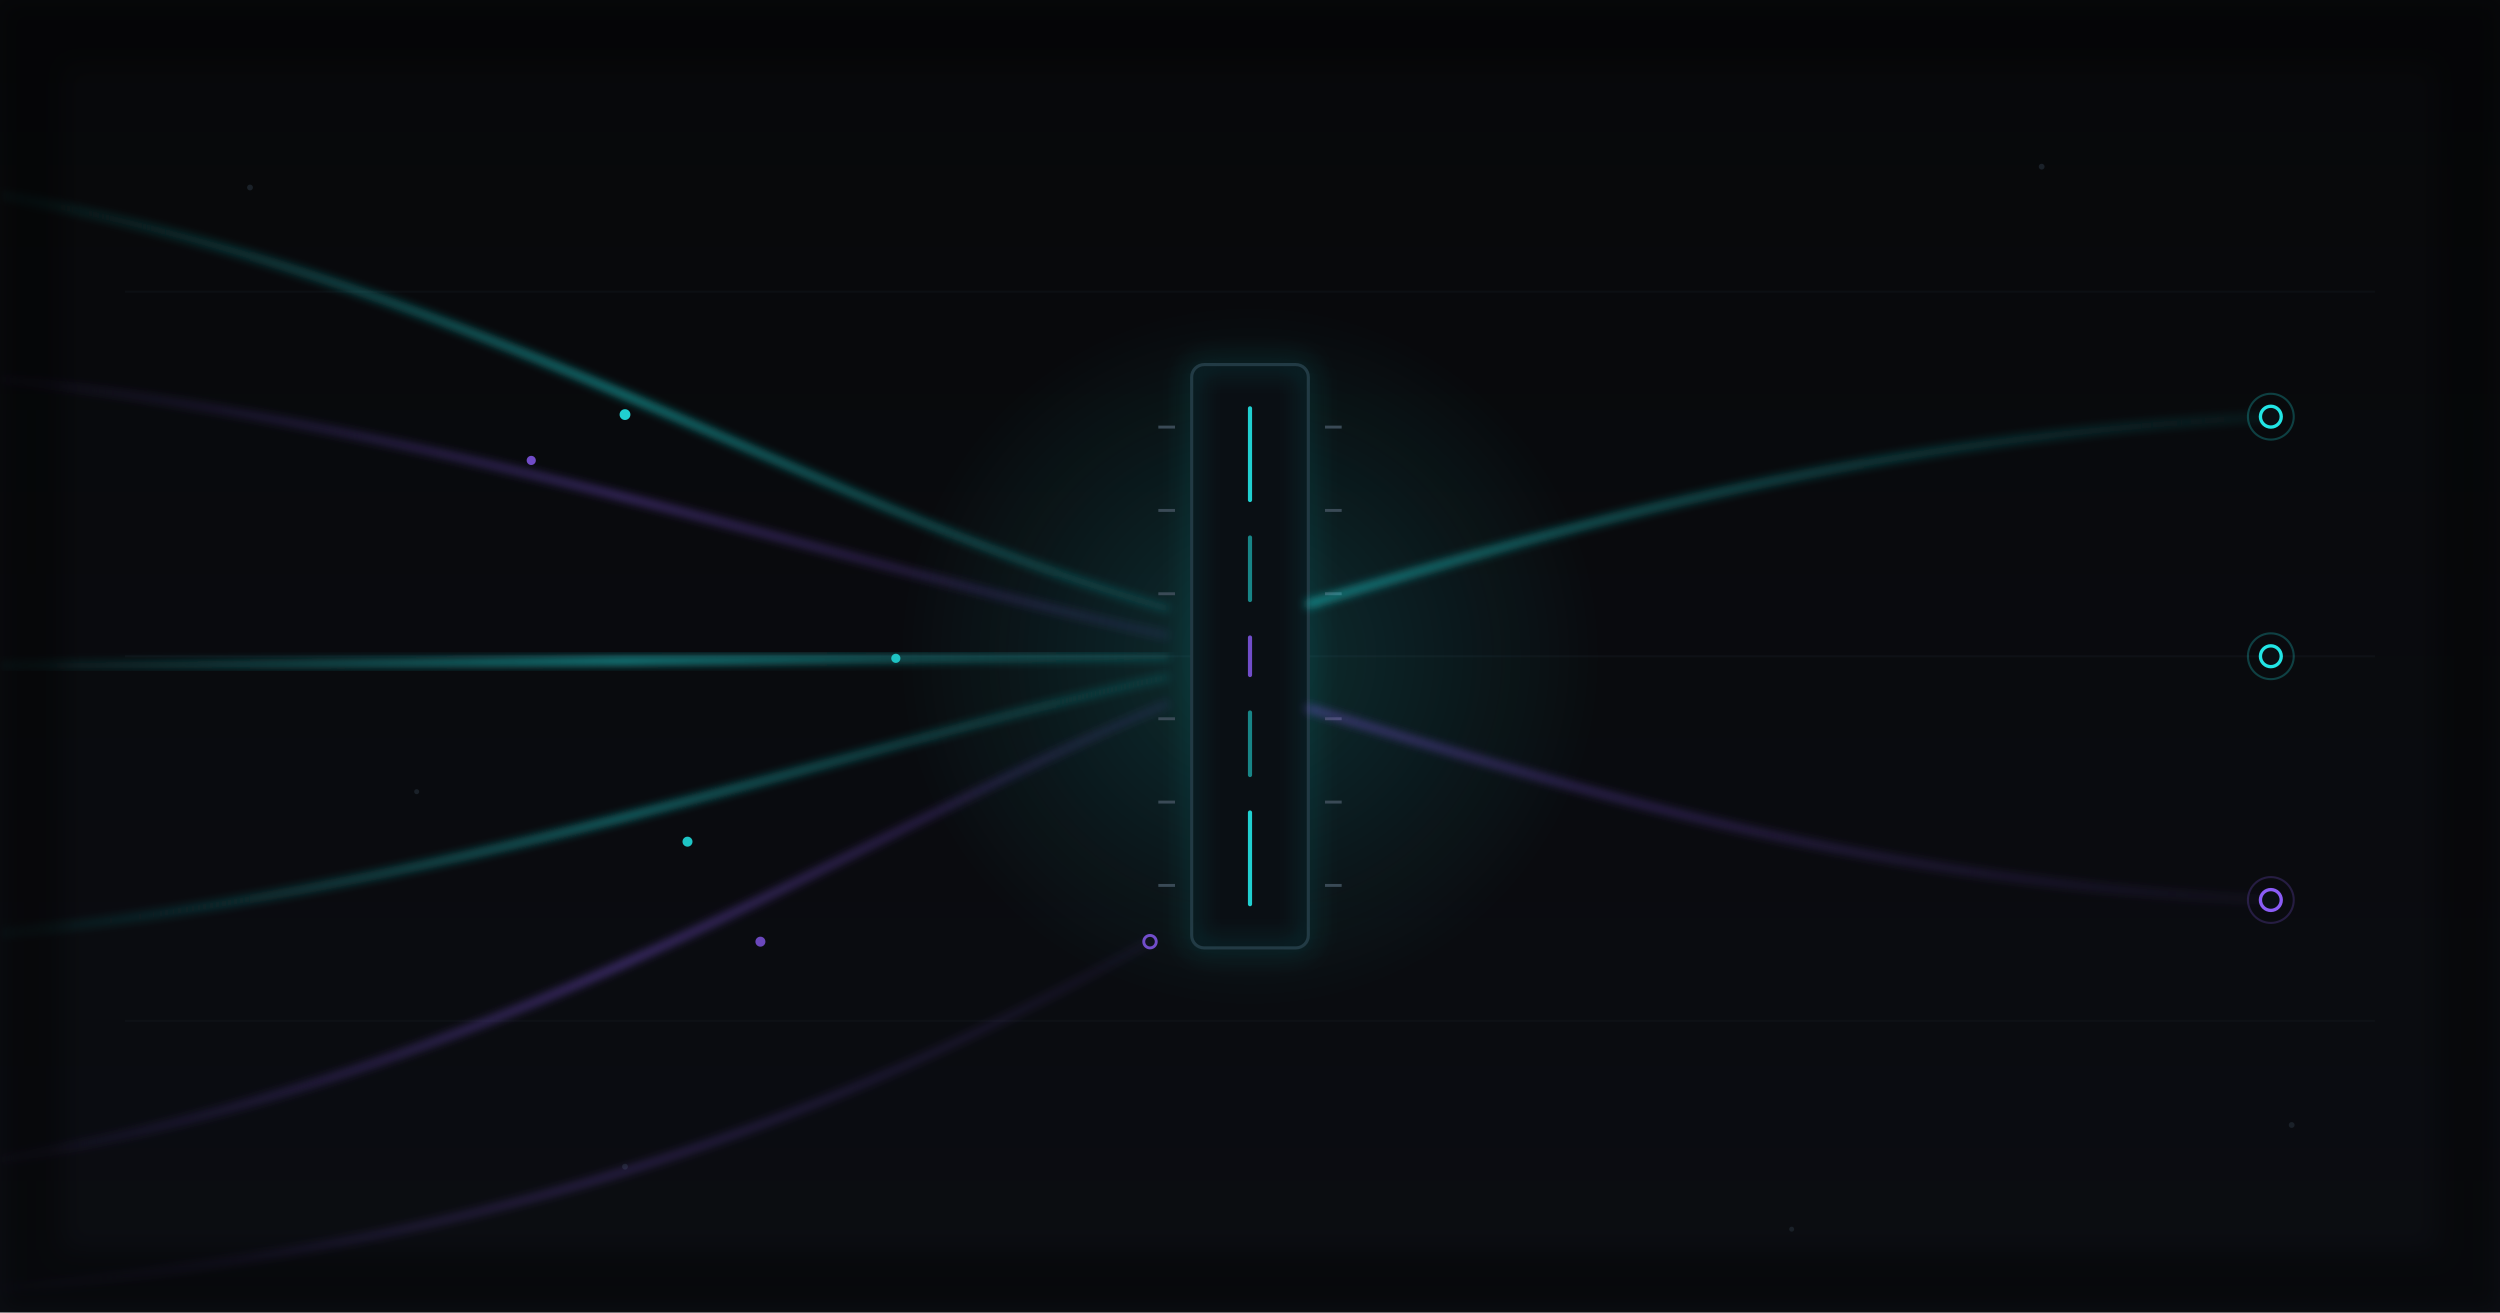
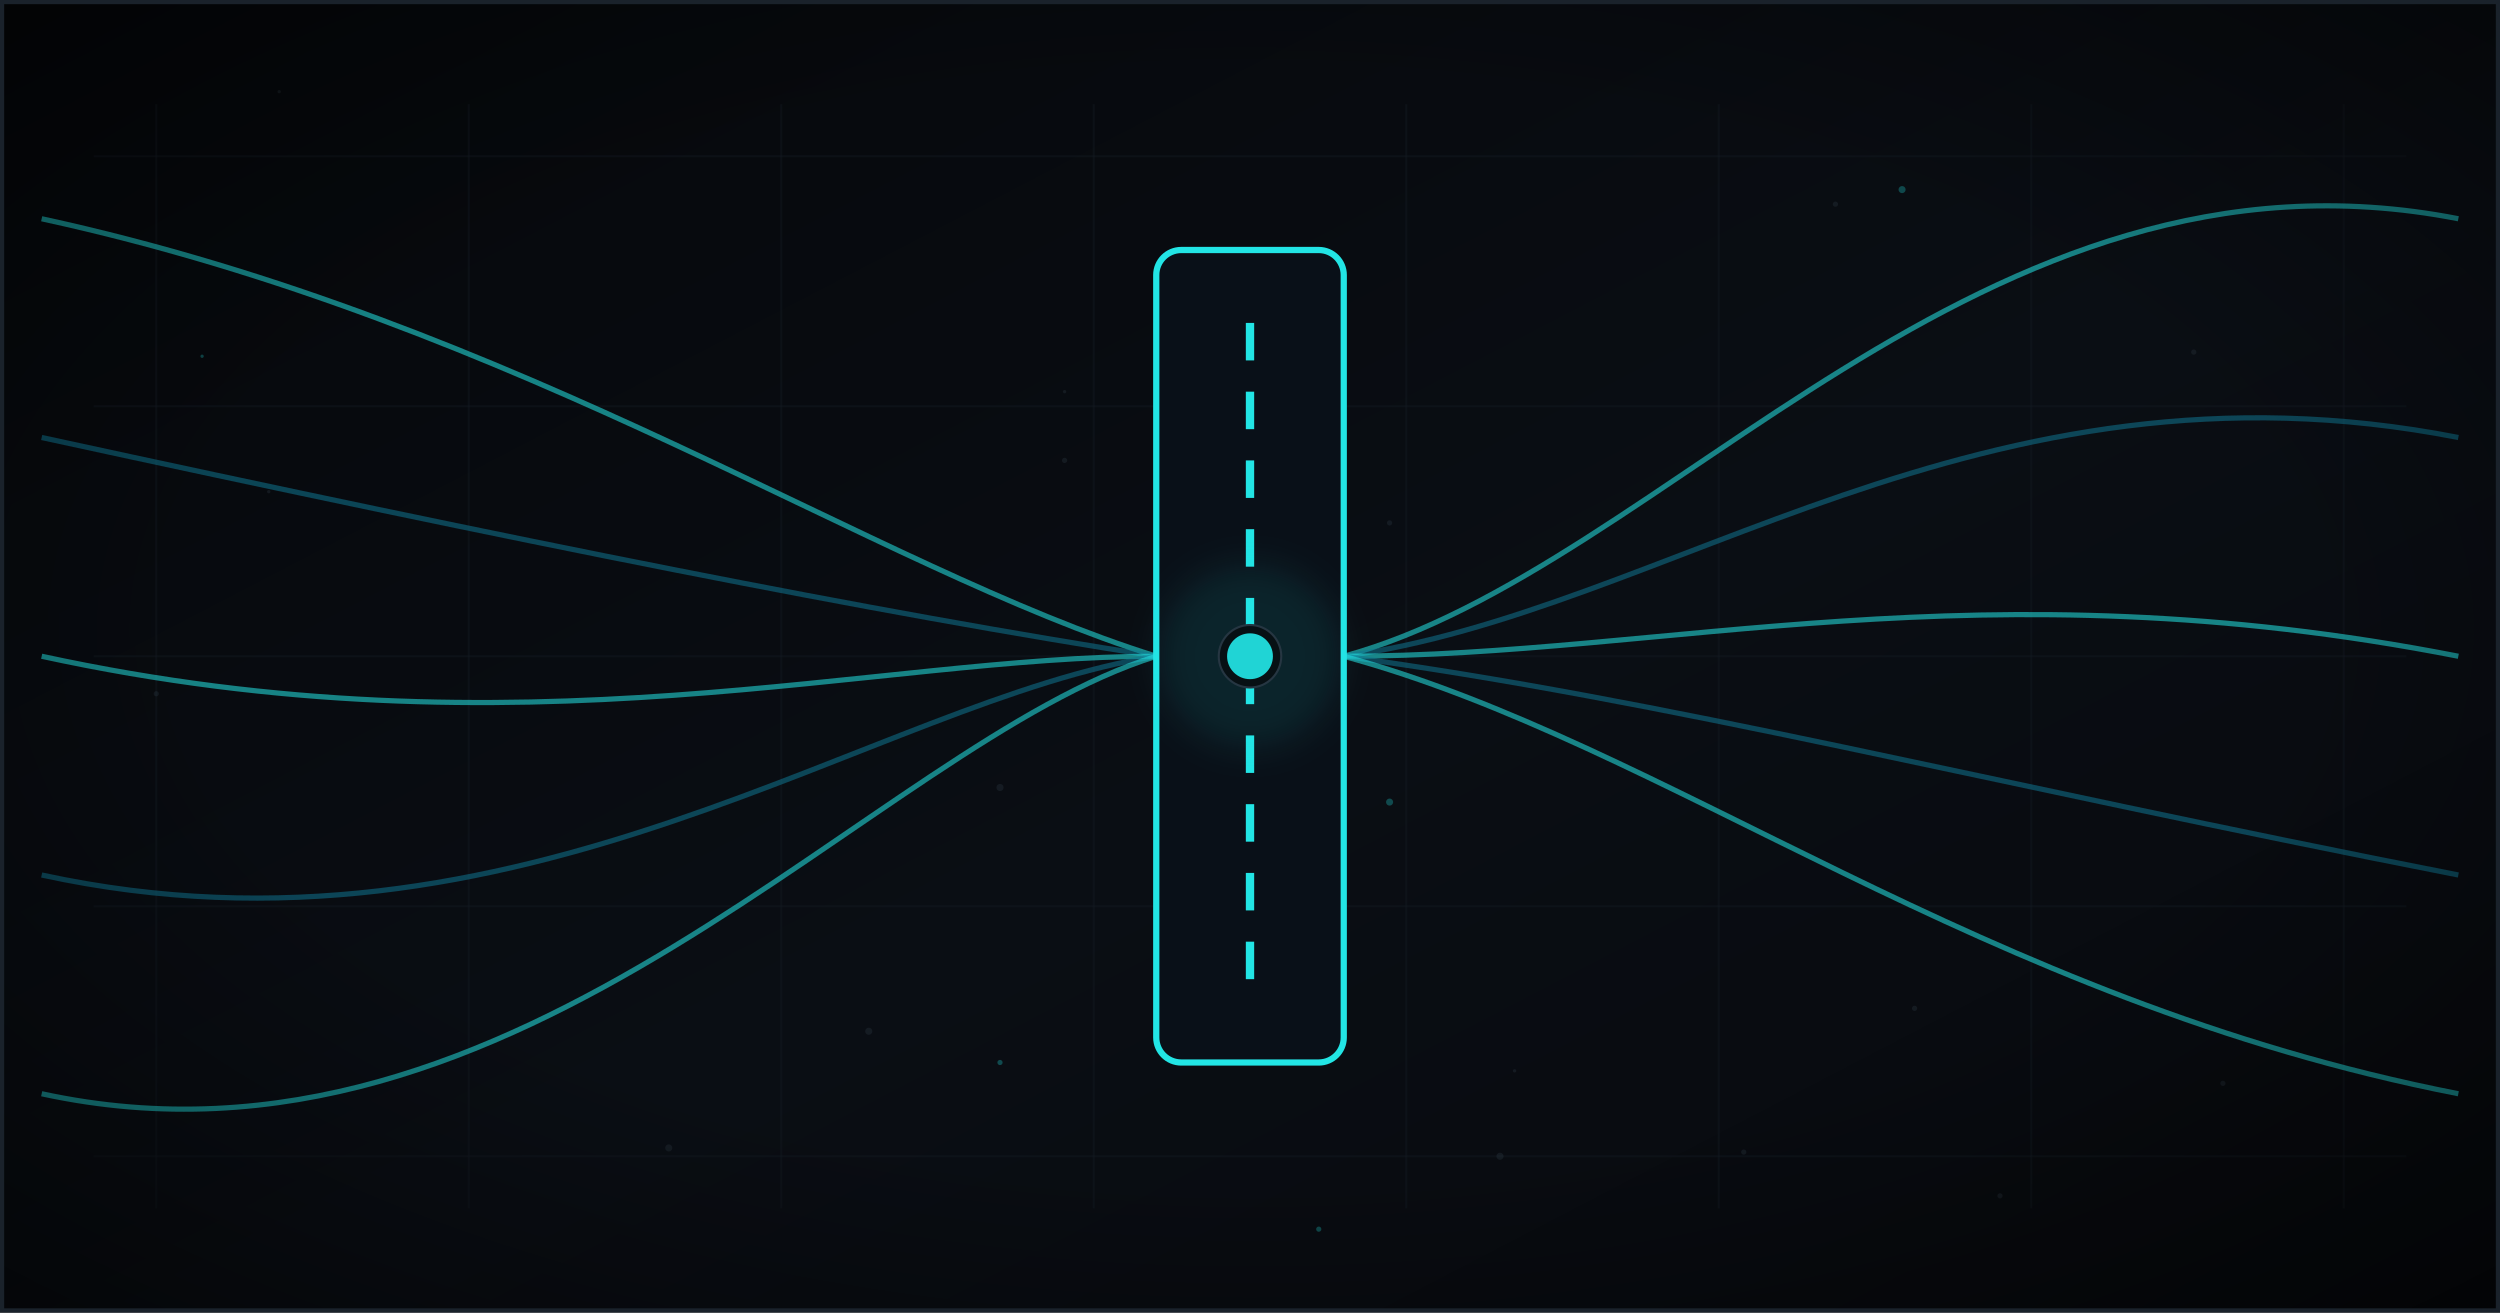
<svg xmlns="http://www.w3.org/2000/svg" width="1200" height="630" viewBox="0 0 1200 630">
  <defs>
-     <linearGradient id="bg" x1="0" y1="0" x2="0" y2="1">
-       <stop offset="0" stop-color="#07080a" />
-       <stop offset="1" stop-color="#0b0d12" />
+     <linearGradient id="background" x1="0" y1="0" x2="1" y2="1">
+       <stop offset="0" stop-color="#05070a" />
+       <stop offset="0.55" stop-color="#0a0e14" />
+       <stop offset="1" stop-color="#07090d" />
    </linearGradient>
-     <radialGradient id="coreGlow" cx="0.5" cy="0.5" r="0.5">
-       <stop offset="0" stop-color="#22e5e5" stop-opacity="0.16" />
+     <radialGradient id="accentGlow" cx="0.5" cy="0.5" r="0.5">
+       <stop offset="0" stop-color="#22e5e5" stop-opacity="0.28" />
+       <stop offset="0.55" stop-color="#22e5e5" stop-opacity="0.08" />
      <stop offset="1" stop-color="#22e5e5" stop-opacity="0" />
    </radialGradient>
-     <linearGradient id="sigCyan" x1="0" y1="0" x2="1" y2="0">
-       <stop offset="0" stop-color="#22e5e5" stop-opacity="0" />
-       <stop offset="0.55" stop-color="#22e5e5" stop-opacity="0.85" />
-       <stop offset="1" stop-color="#22e5e5" stop-opacity="0.25" />
-     </linearGradient>
-     <linearGradient id="sigViolet" x1="0" y1="0" x2="1" y2="0">
-       <stop offset="0" stop-color="#8b5cf6" stop-opacity="0" />
-       <stop offset="0.55" stop-color="#8b5cf6" stop-opacity="0.7" />
-       <stop offset="1" stop-color="#8b5cf6" stop-opacity="0.2" />
-     </linearGradient>
-     <linearGradient id="outCyan" x1="0" y1="0" x2="1" y2="0">
-       <stop offset="0" stop-color="#22e5e5" stop-opacity="0.75" />
-       <stop offset="1" stop-color="#22e5e5" stop-opacity="0.1" />
-     </linearGradient>
-     <linearGradient id="outViolet" x1="0" y1="0" x2="1" y2="0">
-       <stop offset="0" stop-color="#8b5cf6" stop-opacity="0.6" />
-       <stop offset="1" stop-color="#8b5cf6" stop-opacity="0.08" />
-     </linearGradient>
-     <filter id="soft" x="-40%" y="-40%" width="180%" height="180%">
-       <feGaussianBlur stdDeviation="2.2" />
+     <filter id="blur" x="-100%" y="-100%" width="300%" height="300%">
+       <feGaussianBlur stdDeviation="8" />
    </filter>
-     <filter id="softer" x="-60%" y="-60%" width="220%" height="220%">
-       <feGaussianBlur stdDeviation="6" />
-     </filter>
+     <radialGradient id="vignette" cx="0.5" cy="0.48" r="0.72">
+       <stop offset="0.58" stop-color="#000000" stop-opacity="0" />
+       <stop offset="1" stop-color="#000000" stop-opacity="0.55" />
+     </radialGradient>
  </defs>
-   <rect width="1200" height="630" fill="url(#bg)" />
-   <g stroke="#141920" stroke-width="1">
-     <line x1="60" y1="140" x2="1140" y2="140" opacity="0.35" />
-     <line x1="60" y1="315" x2="1140" y2="315" opacity="0.45" />
-     <line x1="60" y1="490" x2="1140" y2="490" opacity="0.35" />
+   <rect width="1200" height="630" fill="url(#background)" />
+   <g>
+     <line x1="75" y1="50" x2="75" y2="580" stroke="#141b22" stroke-width="1" opacity="0.4" />
+     <line x1="225" y1="50" x2="225" y2="580" stroke="#141b22" stroke-width="1" opacity="0.4" />
+     <line x1="375" y1="50" x2="375" y2="580" stroke="#141b22" stroke-width="1" opacity="0.4" />
+     <line x1="525" y1="50" x2="525" y2="580" stroke="#141b22" stroke-width="1" opacity="0.4" />
+     <line x1="675" y1="50" x2="675" y2="580" stroke="#141b22" stroke-width="1" opacity="0.4" />
+     <line x1="825" y1="50" x2="825" y2="580" stroke="#141b22" stroke-width="1" opacity="0.4" />
+     <line x1="975" y1="50" x2="975" y2="580" stroke="#141b22" stroke-width="1" opacity="0.4" />
+     <line x1="1125" y1="50" x2="1125" y2="580" stroke="#141b22" stroke-width="1" opacity="0.4" />
+     <line x1="45" y1="75" x2="1155" y2="75" stroke="#141b22" stroke-width="1" opacity="0.4" />
+     <line x1="45" y1="195" x2="1155" y2="195" stroke="#141b22" stroke-width="1" opacity="0.4" />
+     <line x1="45" y1="315" x2="1155" y2="315" stroke="#141b22" stroke-width="1" opacity="0.4" />
+     <line x1="45" y1="435" x2="1155" y2="435" stroke="#141b22" stroke-width="1" opacity="0.4" />
+     <line x1="45" y1="555" x2="1155" y2="555" stroke="#141b22" stroke-width="1" opacity="0.4" />
+     <circle cx="480" cy="510" r="1.25" fill="#22e5e5" opacity="0.28" />
+     <circle cx="417" cy="495" r="1.7" fill="#34414d" opacity="0.28" />
+     <circle cx="720" cy="555" r="1.7" fill="#34414d" opacity="0.28" />
+     <circle cx="1067" cy="520" r="1.25" fill="#34414d" opacity="0.28" />
+     <circle cx="1053" cy="169" r="1.25" fill="#34414d" opacity="0.28" />
+     <circle cx="97" cy="171" r="0.8" fill="#22e5e5" opacity="0.28" />
+     <circle cx="881" cy="98" r="1.25" fill="#34414d" opacity="0.28" />
+     <circle cx="667" cy="251" r="1.25" fill="#34414d" opacity="0.28" />
+     <circle cx="562" cy="251" r="0.8" fill="#34414d" opacity="0.28" />
+     <circle cx="129" cy="236" r="0.8" fill="#34414d" opacity="0.28" />
+     <circle cx="667" cy="385" r="1.7" fill="#22e5e5" opacity="0.28" />
+     <circle cx="620" cy="456" r="1.7" fill="#34414d" opacity="0.28" />
+     <circle cx="75" cy="333" r="1.25" fill="#34414d" opacity="0.28" />
+     <circle cx="837" cy="553" r="1.25" fill="#34414d" opacity="0.28" />
+     <circle cx="727" cy="514" r="0.8" fill="#34414d" opacity="0.28" />
+     <circle cx="633" cy="590" r="1.25" fill="#22e5e5" opacity="0.28" />
+     <circle cx="480" cy="378" r="1.7" fill="#34414d" opacity="0.28" />
+     <circle cx="134" cy="44" r="0.8" fill="#34414d" opacity="0.28" />
+     <circle cx="511" cy="188" r="0.8" fill="#34414d" opacity="0.28" />
+     <circle cx="511" cy="221" r="1.25" fill="#34414d" opacity="0.28" />
+     <circle cx="913" cy="91" r="1.7" fill="#22e5e5" opacity="0.28" />
+     <circle cx="960" cy="574" r="1.25" fill="#34414d" opacity="0.28" />
+     <circle cx="919" cy="484" r="1.25" fill="#34414d" opacity="0.28" />
+     <circle cx="321" cy="551" r="1.7" fill="#34414d" opacity="0.28" />
  </g>
-   <g fill="#1a2129">
-     <circle cx="120" cy="90" r="1.4" />
-     <circle cx="300" cy="560" r="1.4" />
-     <circle cx="980" cy="80" r="1.4" />
-     <circle cx="1100" cy="540" r="1.4" />
-     <circle cx="200" cy="380" r="1.2" />
-     <circle cx="860" cy="590" r="1.2" />
-   </g>
-   <g fill="none" stroke-linecap="round">
-     <path d="M -20 90 C 220 130, 380 240, 560 292" stroke="url(#sigCyan)" stroke-width="2.4" filter="url(#soft)" />
-     <path d="M -20 180 C 200 200, 400 270, 560 305" stroke="url(#sigViolet)" stroke-width="2" filter="url(#soft)" />
-     <path d="M -20 320 C 220 318, 420 316, 560 315" stroke="url(#sigCyan)" stroke-width="2.8" filter="url(#soft)" />
-     <path d="M -20 450 C 210 430, 400 360, 560 325" stroke="url(#sigCyan)" stroke-width="2" filter="url(#soft)" />
-     <path d="M -20 560 C 240 520, 410 400, 560 338" stroke="url(#sigViolet)" stroke-width="2.2" filter="url(#soft)" />
-   </g>
-   <g fill="#22e5e5">
-     <circle cx="300" cy="199" r="2.6" opacity="0.9" />
-     <circle cx="430" cy="316" r="2.2" opacity="0.8" />
-     <circle cx="330" cy="404" r="2.4" opacity="0.85" />
-   </g>
-   <g fill="#8b5cf6">
-     <circle cx="255" cy="221" r="2.2" opacity="0.8" />
-     <circle cx="365" cy="452" r="2.4" opacity="0.75" />
-   </g>
-   <circle cx="600" cy="315" r="170" fill="url(#coreGlow)" />
  <g>
-     <rect x="572" y="175" width="56" height="280" rx="6" fill="#0a0f14" stroke="#24303a" stroke-width="1.5" />
-     <rect x="572" y="175" width="56" height="280" rx="6" fill="none" stroke="#22e5e5" stroke-opacity="0.55" stroke-width="1.5" filter="url(#softer)" />
-     <line x1="600" y1="196" x2="600" y2="240" stroke="#22e5e5" stroke-width="2" stroke-linecap="round" opacity="0.9" />
-     <line x1="600" y1="258" x2="600" y2="288" stroke="#22e5e5" stroke-width="2" stroke-linecap="round" opacity="0.55" />
-     <line x1="600" y1="306" x2="600" y2="324" stroke="#8b5cf6" stroke-width="2" stroke-linecap="round" opacity="0.8" />
-     <line x1="600" y1="342" x2="600" y2="372" stroke="#22e5e5" stroke-width="2" stroke-linecap="round" opacity="0.55" />
-     <line x1="600" y1="390" x2="600" y2="434" stroke="#22e5e5" stroke-width="2" stroke-linecap="round" opacity="0.9" />
-     <g stroke="#3a4a56" stroke-width="1.4">
-       <line x1="556" y1="205" x2="564" y2="205" />
-       <line x1="556" y1="245" x2="564" y2="245" />
-       <line x1="556" y1="285" x2="564" y2="285" />
-       <line x1="556" y1="345" x2="564" y2="345" />
-       <line x1="556" y1="385" x2="564" y2="385" />
-       <line x1="556" y1="425" x2="564" y2="425" />
-       <line x1="636" y1="205" x2="644" y2="205" />
-       <line x1="636" y1="245" x2="644" y2="245" />
-       <line x1="636" y1="285" x2="644" y2="285" />
-       <line x1="636" y1="345" x2="644" y2="345" />
-       <line x1="636" y1="385" x2="644" y2="385" />
-       <line x1="636" y1="425" x2="644" y2="425" />
+     <path d="M20 105C250 155 420 273.0 555 315" fill="none" stroke="#22e5e5" stroke-width="2.5" opacity="0.55" />
+     <path d="M645 315C800 273.0 950 60 1180 105" fill="none" stroke="#22e5e5" stroke-width="2.5" opacity="0.55" />
+     <path d="M20 210C250 260 420 294.0 555 315" fill="none" stroke="#0e7490" stroke-width="2.5" opacity="0.55" />
+     <path d="M645 315C800 294.0 950 165 1180 210" fill="none" stroke="#0e7490" stroke-width="2.5" opacity="0.55" />
+     <path d="M20 315C250 365 420 315.0 555 315" fill="none" stroke="#22e5e5" stroke-width="2.5" opacity="0.55" />
+     <path d="M645 315C800 315.0 950 270 1180 315" fill="none" stroke="#22e5e5" stroke-width="2.5" opacity="0.55" />
+     <path d="M20 420C250 470 420 336.0 555 315" fill="none" stroke="#0e7490" stroke-width="2.5" opacity="0.55" />
+     <path d="M645 315C800 336.0 950 375 1180 420" fill="none" stroke="#0e7490" stroke-width="2.5" opacity="0.55" />
+     <path d="M20 525C250 575 420 357.0 555 315" fill="none" stroke="#22e5e5" stroke-width="2.5" opacity="0.55" />
+     <path d="M645 315C800 357.0 950 480 1180 525" fill="none" stroke="#22e5e5" stroke-width="2.5" opacity="0.55" />
+     <rect x="555" y="120" width="90" height="390" rx="12" fill="#091018" stroke="#22e5e5" stroke-width="3" />
+     <line x1="600" y1="155" x2="600" y2="475" stroke="#22e5e5" stroke-width="4" stroke-dasharray="18 15" />
+     <g>
+       <circle cx="600" cy="315" r="44" fill="#22e5e5" opacity="0.09" filter="url(#blur)" />
+       <circle cx="600" cy="315" r="15" fill="#071014" stroke="#263642" stroke-width="1" />
+       <circle cx="600" cy="315" r="11" fill="#22e5e5" opacity="0.92" />
    </g>
  </g>
-   <g fill="none" stroke-linecap="round">
-     <path d="M 628 290 C 760 250, 900 210, 1090 200" stroke="url(#outCyan)" stroke-width="2.6" filter="url(#soft)" />
-     <path d="M 628 315 C 780 315, 940 315, 1090 315" stroke="url(#outCyan)" stroke-width="2.6" filter="url(#soft)" />
-     <path d="M 628 340 C 760 380, 900 424, 1090 432" stroke="url(#outViolet)" stroke-width="2.4" filter="url(#soft)" />
-   </g>
-   <g>
-     <circle cx="1090" cy="200" r="5" fill="#0a0f14" stroke="#22e5e5" stroke-width="1.6" />
-     <circle cx="1090" cy="315" r="5" fill="#0a0f14" stroke="#22e5e5" stroke-width="1.6" />
-     <circle cx="1090" cy="432" r="5" fill="#0a0f14" stroke="#8b5cf6" stroke-width="1.6" />
-     <circle cx="1090" cy="200" r="11" fill="none" stroke="#22e5e5" stroke-opacity="0.25" stroke-width="1" />
-     <circle cx="1090" cy="315" r="11" fill="none" stroke="#22e5e5" stroke-opacity="0.25" stroke-width="1" />
-     <circle cx="1090" cy="432" r="11" fill="none" stroke="#8b5cf6" stroke-opacity="0.22" stroke-width="1" />
-   </g>
-   <path d="M -20 620 C 260 600, 430 520, 552 452" stroke="url(#sigViolet)" stroke-width="1.8" fill="none" stroke-linecap="round" opacity="0.7" filter="url(#soft)" />
-   <circle cx="552" cy="452" r="3" fill="none" stroke="#8b5cf6" stroke-width="1.4" opacity="0.8" />
-   <rect width="1200" height="630" fill="none" stroke="#000000" stroke-opacity="0.35" stroke-width="60" filter="url(#softer)" />
+   <rect width="1200" height="630" fill="url(#vignette)" pointer-events="none" />
+   <rect x="1" y="1" width="1198" height="628" fill="none" stroke="#1a222b" stroke-width="2" />
</svg>
